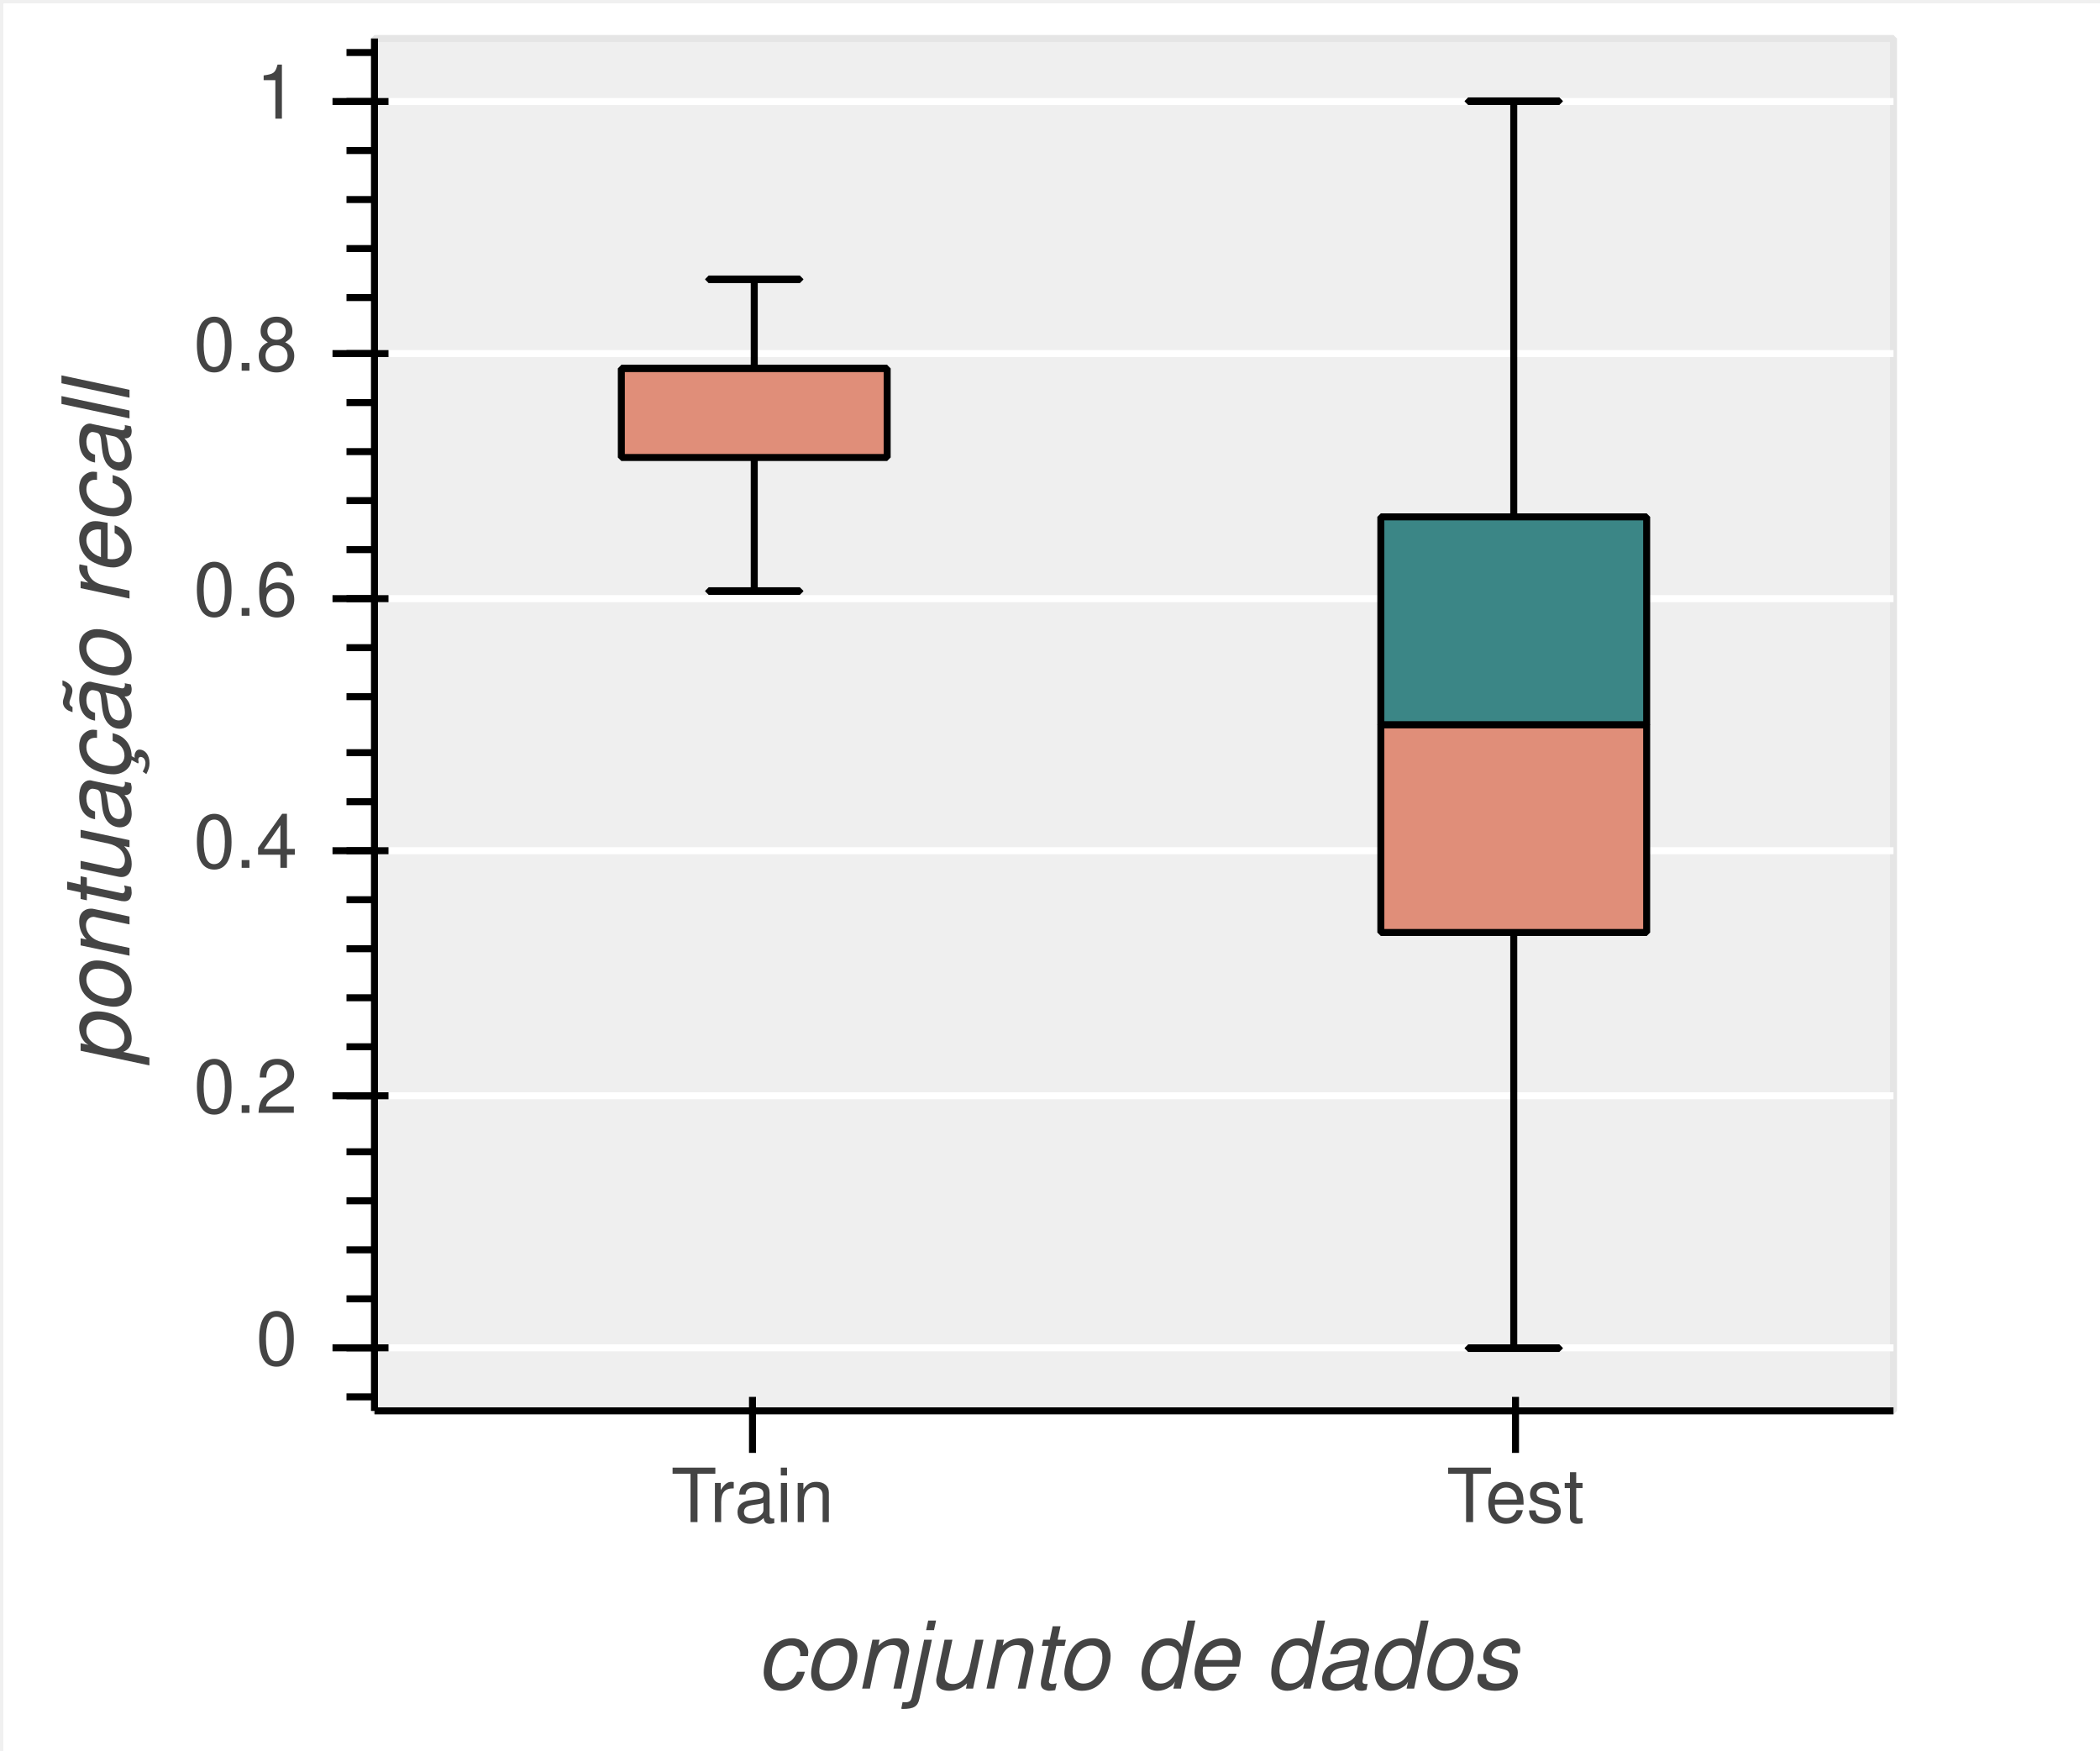
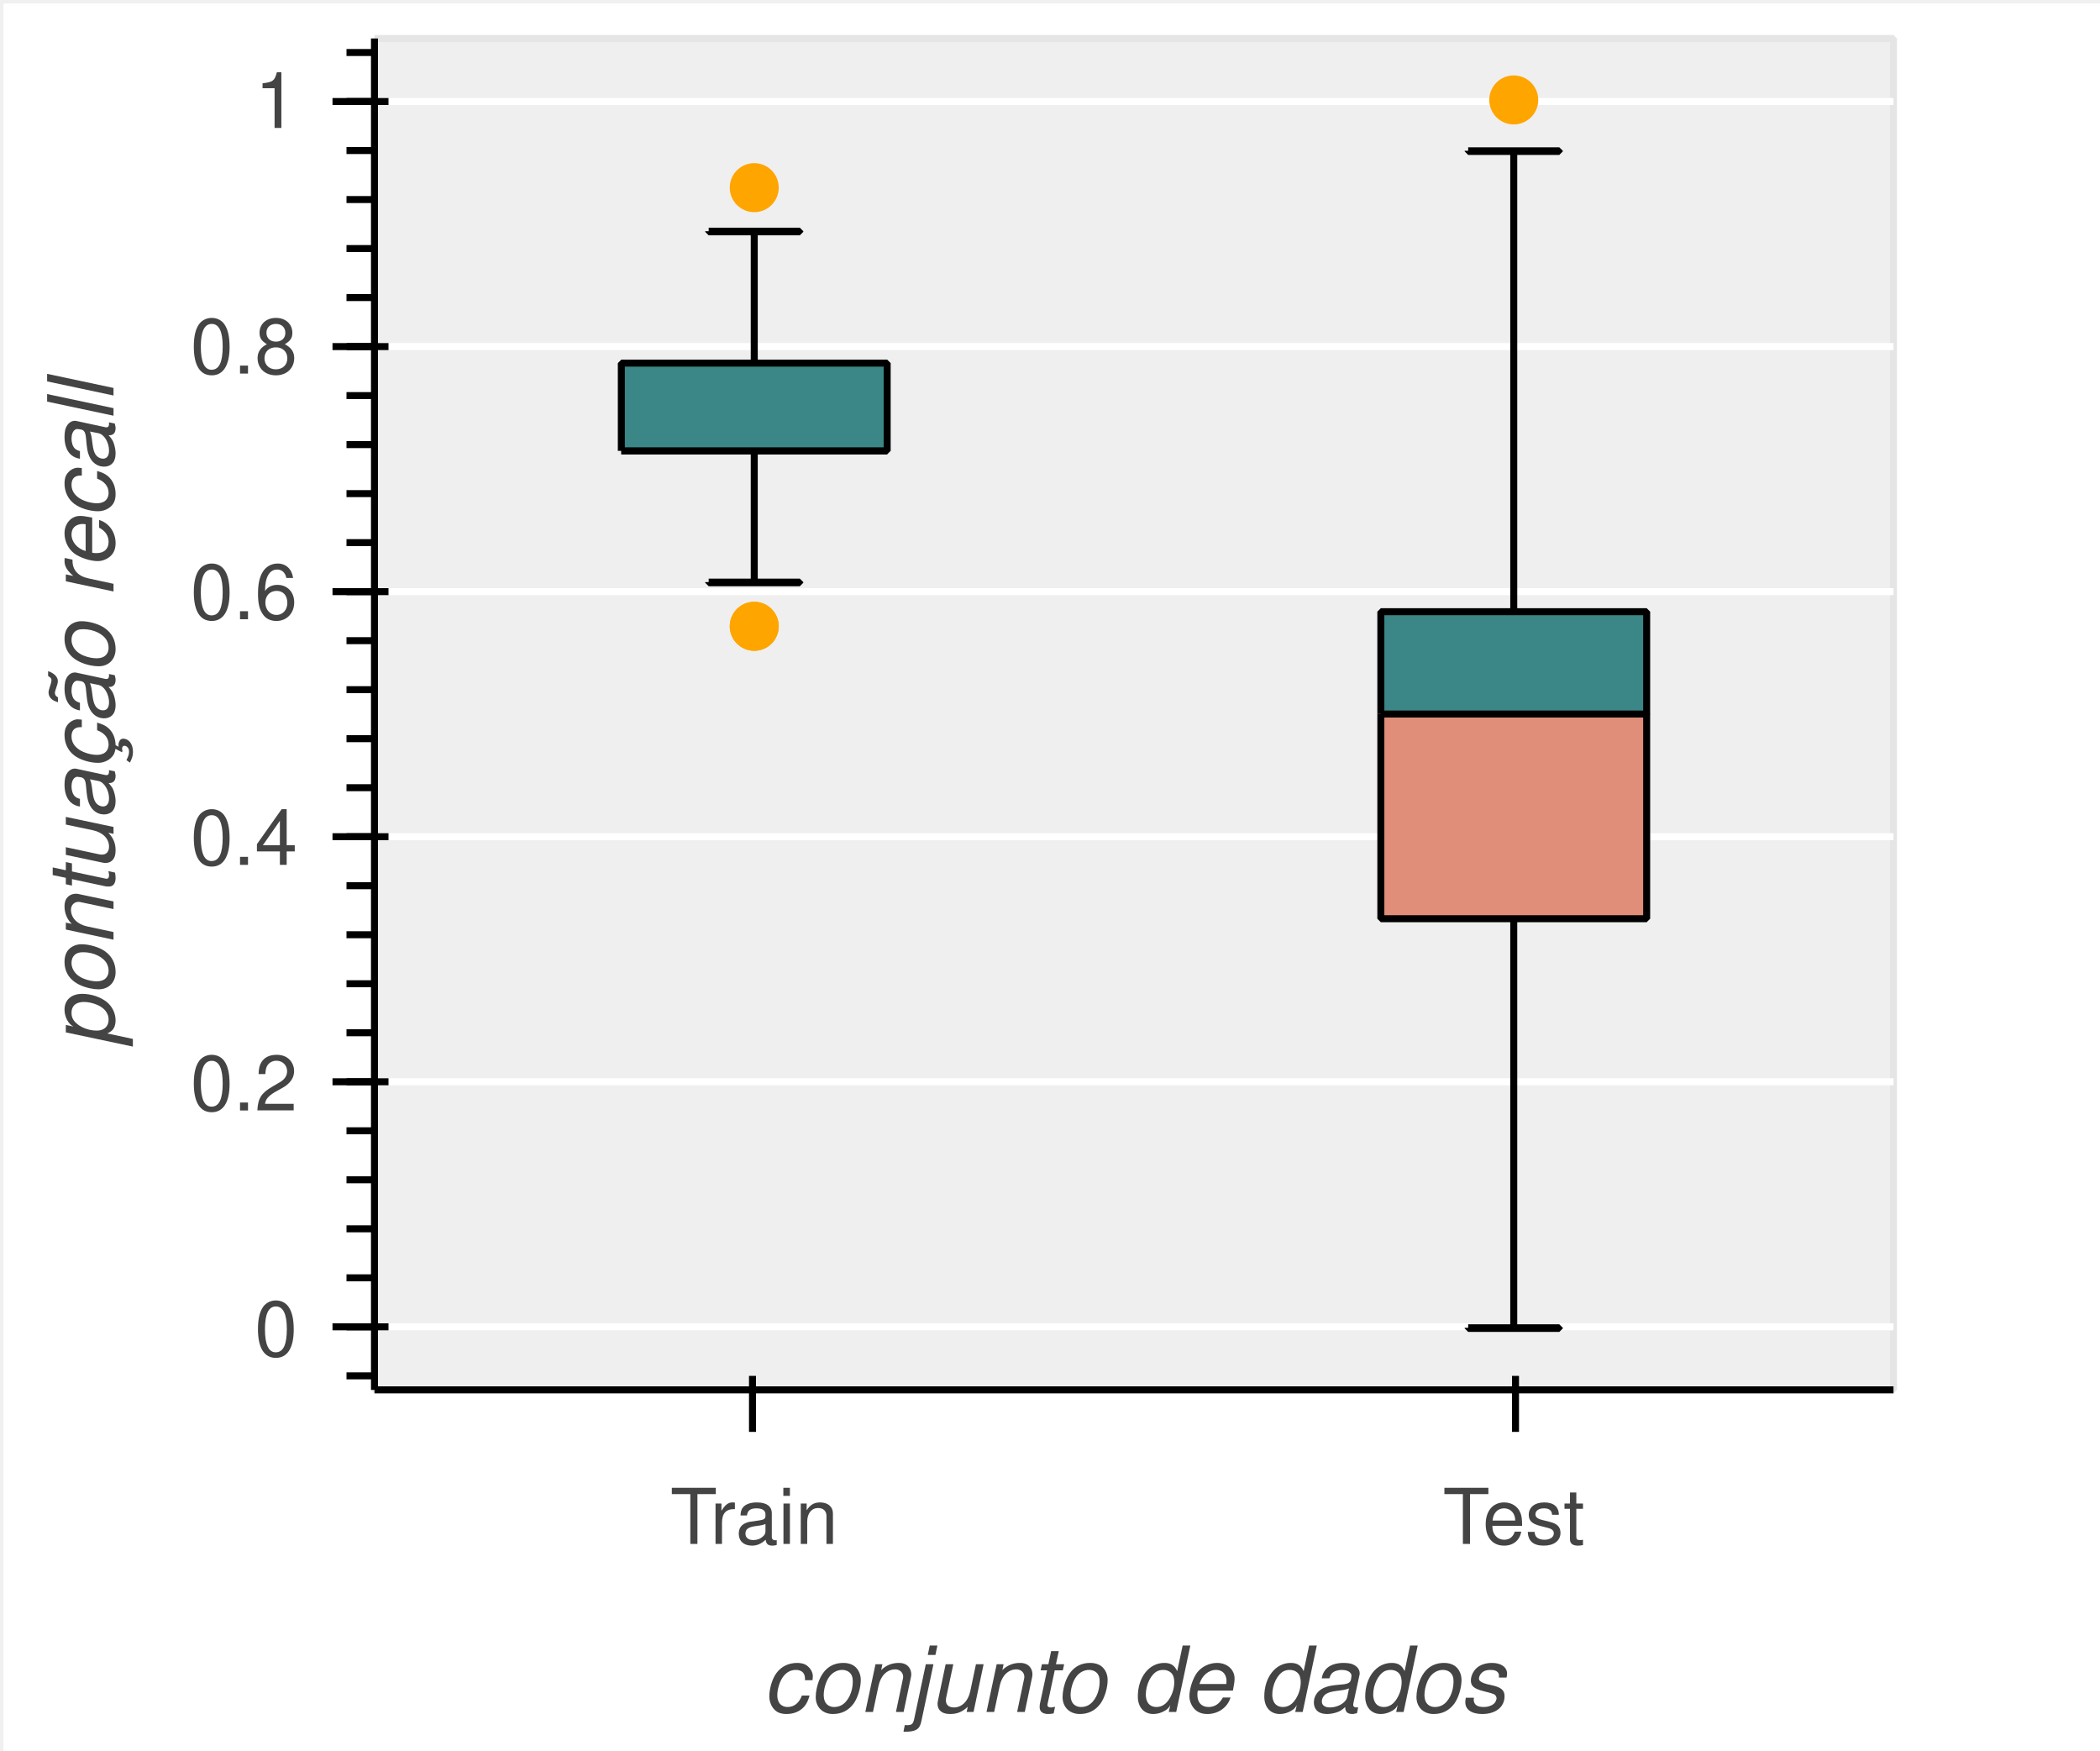
- <svg xmlns="http://www.w3.org/2000/svg" version="1.1" width="300" height="250" style="width: 300px; height: 250px;">
+ <svg xmlns="http://www.w3.org/2000/svg" version="1.1" width="300" height="250">
  <defs>
-     <clipPath id="qZxCHEpfDwBs">
-       <path fill="none" stroke="none" d=" M 53 5 L 270 5 L 270 201 L 53 201 L 53 5 Z" />
+     <clipPath id="HCDhTtGVpuAG">
+       <path fill="none" stroke="none" d="M 53.5 5.5 L 270.5 5.5 L 270.5 198.5 L 53.5 198.5 L 53.5 5.5" />
    </clipPath>
-     <clipPath id="ZRLhnAiputtu">
-       <path fill="none" stroke="none" d=" M 53 5 L 270 5 L 270 201 L 53 201 L 53 5 Z" />
+     <clipPath id="VRFBkKRsFKIp">
+       <path fill="none" stroke="none" d="M 53.5 5.5 L 270.5 5.5 L 270.5 198.5 L 53.5 198.5 L 53.5 5.5" />
    </clipPath>
-     <clipPath id="FtMEyxzOKvTC">
-       <path fill="none" stroke="none" d=" M 53 5 L 270 5 L 270 201 L 53 201 L 53 5 Z" />
+     <clipPath id="cIHZVDiRaVVX">
+       <path fill="none" stroke="none" d="M 53.5 5.5 L 270.5 5.5 L 270.5 198.5 L 53.5 198.5 L 53.5 5.5" />
    </clipPath>
-     <clipPath id="GPJgaFnQQwrM">
-       <path fill="none" stroke="none" d=" M 53 5 L 270 5 L 270 201 L 53 201 L 53 5 Z" />
+     <clipPath id="dXFTHKUsqyZP">
+       <path fill="none" stroke="none" d="M 53.5 5.5 L 270.5 5.5 L 270.5 198.5 L 53.5 198.5 L 53.5 5.5" />
    </clipPath>
-     <clipPath id="uGIoMVaITpyg">
-       <path fill="none" stroke="none" d=" M 53 5 L 270 5 L 270 201 L 53 201 L 53 5 Z" />
+     <clipPath id="bWNVQXuannxP">
+       <path fill="none" stroke="none" d="M 53.5 5.5 L 270.5 5.5 L 270.5 198.5 L 53.5 198.5 L 53.5 5.5" />
    </clipPath>
-     <clipPath id="aDVDRWBGwlsb">
-       <path fill="none" stroke="none" d=" M 53 5 L 270 5 L 270 201 L 53 201 L 53 5 Z" />
+     <clipPath id="AeovTrQmSNKX">
+       <path fill="none" stroke="none" d="M 53.5 5.5 L 270.5 5.5 L 270.5 198.5 L 53.5 198.5 L 53.5 5.5" />
    </clipPath>
-     <clipPath id="BbuTommeaZBH">
-       <path fill="none" stroke="none" d=" M 53 5 L 270 5 L 270 201 L 53 201 L 53 5 Z" />
+     <clipPath id="SFvTxSPrOfCk">
+       <path fill="none" stroke="none" d="M 53.5 5.5 L 270.5 5.5 L 270.5 198.5 L 53.5 198.5 L 53.5 5.5" />
    </clipPath>
-     <clipPath id="ADyoEJsXCLhU">
-       <path fill="none" stroke="none" d=" M 53 5 L 270 5 L 270 201 L 53 201 L 53 5 Z" />
+     <clipPath id="EDaTZTDUQPUG">
+       <path fill="none" stroke="none" d="M 53.5 5.5 L 270.5 5.5 L 270.5 198.5 L 53.5 198.5 L 53.5 5.5" />
    </clipPath>
-     <clipPath id="KaQmEBkPIQwn">
-       <path fill="none" stroke="none" d=" M 53 5 L 270 5 L 270 201 L 53 201 L 53 5 Z" />
+     <clipPath id="rwLxnHXkcNOo">
+       <path fill="none" stroke="none" d="M 53.5 5.5 L 270.5 5.5 L 270.5 198.5 L 53.5 198.5 L 53.5 5.5" />
+     </clipPath>
+     <clipPath id="AgxFCxSkxJdT">
+       <path fill="none" stroke="none" d="M 53.5 5.5 L 270.5 5.5 L 270.5 198.5 L 53.5 198.5 L 53.5 5.5" />
+     </clipPath>
+     <clipPath id="BmdfcTVbrTlR">
+       <path fill="none" stroke="none" d="M 53.5 5.5 L 270.5 5.5 L 270.5 198.5 L 53.5 198.5 L 53.5 5.5" />
    </clipPath>
  </defs>
-   <g>
-     <g transform="scale(1,1) translate(0.5,0.5)">
-       <rect fill="#FFFFFF" stroke="none" x="0" y="0" width="300" height="250" />
-       <rect fill="#ffffff" stroke="none" x="0" y="0" width="300" height="250" />
-       <rect fill="#FFFFFF" stroke="none" x="53" y="5" width="217" height="196" />
-       <rect fill="#efefef" stroke="none" x="53" y="5" width="217" height="196" />
-       <g>
-         <rect fill="none" stroke="#e5e5e5" x="53" y="5" width="217" height="196" stroke-linejoin="bevel" stroke-miterlimit="10" />
-       </g>
-       <g clip-path="url(#qZxCHEpfDwBs)">
-         <g>
-           <g />
-         </g>
-       </g>
-       <g clip-path="url(#ZRLhnAiputtu)">
-         <g>
-           <g>
-             <path fill="none" stroke="white" paint-order="fill stroke markers" d=" M 53 192 L 270 192" stroke-linejoin="bevel" stroke-miterlimit="10" />
-             <path fill="none" stroke="white" paint-order="fill stroke markers" d=" M 53 156 L 270 156" stroke-linejoin="bevel" stroke-miterlimit="10" />
-             <path fill="none" stroke="white" paint-order="fill stroke markers" d=" M 53 121 L 270 121" stroke-linejoin="bevel" stroke-miterlimit="10" />
-             <path fill="none" stroke="white" paint-order="fill stroke markers" d=" M 53 85 L 270 85" stroke-linejoin="bevel" stroke-miterlimit="10" />
-             <path fill="none" stroke="white" paint-order="fill stroke markers" d=" M 53 50 L 270 50" stroke-linejoin="bevel" stroke-miterlimit="10" />
-             <path fill="none" stroke="white" paint-order="fill stroke markers" d=" M 53 14 L 270 14" stroke-linejoin="bevel" stroke-miterlimit="10" />
-           </g>
-         </g>
-       </g>
-       <g clip-path="url(#FtMEyxzOKvTC)">
-         <g>
-           <g>
-             <path fill="none" stroke="none" />
-             <rect fill="#1f77b4" stroke="none" x="100.74" y="83.874" width="13.02" height="0.089" />
-             <rect fill="#1f77b4" stroke="none" x="209.24" y="192.002" width="13.02" height="0.089" />
-             <path fill="none" stroke="black" paint-order="fill stroke markers" d=" M 100.74 83.874 L 113.76 83.874 L 113.76 83.963 L 100.74 83.963 L 100.74 83.874 Z" stroke-linejoin="bevel" stroke-miterlimit="10" />
-             <path fill="none" stroke="black" paint-order="fill stroke markers" d=" M 209.24 192.002 L 222.26 192.002 L 222.26 192.091 L 209.24 192.091 L 209.24 192.002 Z" stroke-linejoin="bevel" stroke-miterlimit="10" />
-             <path fill="none" stroke="black" paint-order="fill stroke markers" d="" stroke-linejoin="bevel" stroke-miterlimit="10" />
-           </g>
-         </g>
-       </g>
-       <g clip-path="url(#GPJgaFnQQwrM)">
-         <g>
-           <g>
-             <path fill="none" stroke="none" />
-             <rect fill="#1f77b4" stroke="none" x="100.74" y="39.351" width="13.02" height="0.089" />
-             <rect fill="#1f77b4" stroke="none" x="209.24" y="13.909" width="13.02" height="0.089" />
-             <path fill="none" stroke="black" paint-order="fill stroke markers" d=" M 100.74 39.351 L 113.76 39.351 L 113.76 39.44 L 100.74 39.44 L 100.74 39.351 Z" stroke-linejoin="bevel" stroke-miterlimit="10" />
-             <path fill="none" stroke="black" paint-order="fill stroke markers" d=" M 209.24 13.909 L 222.26 13.909 L 222.26 13.998 L 209.24 13.998 L 209.24 13.909 Z" stroke-linejoin="bevel" stroke-miterlimit="10" />
-             <path fill="none" stroke="black" paint-order="fill stroke markers" d="" stroke-linejoin="bevel" stroke-miterlimit="10" />
-           </g>
-         </g>
-       </g>
-       <g clip-path="url(#uGIoMVaITpyg)">
-         <g>
-           <g>
-             <path fill="none" stroke="none" />
-             <path fill="none" stroke="black" paint-order="fill stroke markers" d=" M 107.25 83.919 L 107.25 64.837" stroke-linejoin="bevel" stroke-miterlimit="10" />
-             <path fill="none" stroke="black" paint-order="fill stroke markers" d=" M 215.75 192.046 L 215.75 132.682" stroke-linejoin="bevel" stroke-miterlimit="10" />
-           </g>
-         </g>
-       </g>
-       <g clip-path="url(#aDVDRWBGwlsb)">
-         <g>
-           <g>
-             <path fill="none" stroke="none" />
-             <path fill="none" stroke="black" paint-order="fill stroke markers" d=" M 107.25 52.116 L 107.25 39.395" stroke-linejoin="bevel" stroke-miterlimit="10" />
-             <path fill="none" stroke="black" paint-order="fill stroke markers" d=" M 215.75 73.318 L 215.75 13.954" stroke-linejoin="bevel" stroke-miterlimit="10" />
-           </g>
-         </g>
-       </g>
-       <g clip-path="url(#BbuTommeaZBH)">
-         <g>
-           <g>
-             <path fill="none" stroke="none" />
-             <path fill="#E08E79" stroke="none" paint-order="stroke fill markers" d=" M 88.262 52.116 L 126.238 52.116 L 126.238 64.837 L 88.262 64.837 L 88.262 52.116 Z" />
-             <path fill="none" stroke="black" paint-order="fill stroke markers" d=" M 88.262 52.116 L 126.238 52.116 L 126.238 64.837 L 88.262 64.837 L 88.262 52.116 Z" stroke-linejoin="bevel" stroke-miterlimit="10" />
-             <path fill="#E08E79" stroke="none" paint-order="stroke fill markers" d=" M 196.762 103 L 234.738 103 L 234.738 132.682 L 196.762 132.682 L 196.762 103 Z" />
-             <path fill="none" stroke="black" paint-order="fill stroke markers" d=" M 196.762 103 L 234.738 103 L 234.738 132.682 L 196.762 132.682 L 196.762 103 Z" stroke-linejoin="bevel" stroke-miterlimit="10" />
-           </g>
-         </g>
-       </g>
-       <g clip-path="url(#ADyoEJsXCLhU)">
-         <g>
-           <g>
-             <path fill="none" stroke="none" />
-             <path fill="#3B8686" stroke="none" paint-order="stroke fill markers" d=" M 88.262 52.116 L 126.238 52.116 L 126.238 52.116 L 88.262 52.116 L 88.262 52.116 Z" />
-             <path fill="none" stroke="black" paint-order="fill stroke markers" d=" M 88.262 52.116 L 126.238 52.116 L 126.238 52.116 L 88.262 52.116 L 88.262 52.116 Z" stroke-linejoin="bevel" stroke-miterlimit="10" />
-             <path fill="#3B8686" stroke="none" paint-order="stroke fill markers" d=" M 196.762 103 L 234.738 103 L 234.738 73.318 L 196.762 73.318 L 196.762 103 Z" />
-             <path fill="none" stroke="black" paint-order="fill stroke markers" d=" M 196.762 103 L 234.738 103 L 234.738 73.318 L 196.762 73.318 L 196.762 103 Z" stroke-linejoin="bevel" stroke-miterlimit="10" />
-           </g>
-         </g>
-       </g>
-       <g />
-       <g />
-       <g>
-         <g fill="#444444">
-           <path fill="none" stroke="black" paint-order="fill stroke markers" d=" M 53 201 L 270 201" stroke-linejoin="bevel" stroke-miterlimit="10" />
-           <path fill="none" stroke="black" paint-order="fill stroke markers" d=" M 107 207 L 107 199" stroke-linejoin="bevel" stroke-miterlimit="10" />
-           <path fill="" stroke="black" paint-order="fill stroke markers" d=" M 216 207 L 216 199" stroke-linejoin="bevel" stroke-miterlimit="10" />
-           <g transform="translate(107,212) rotate(0,0,0)">
-             <text fill="" stroke="none" font-family="helvetica" font-size="8pt" font-style="normal" font-weight="normal" text-decoration="normal" x="0" y="0" text-anchor="middle" dominant-baseline="hanging">Train</text>
-             <g transform="rotate(0,0,0) translate(-107,-212) translate(216,212) rotate(0,0,0)">
-               <text fill="" stroke="none" font-family="helvetica" font-size="8pt" font-style="normal" font-weight="normal" text-decoration="normal" x="0" y="0" text-anchor="middle" dominant-baseline="hanging">Test</text>
-               <g transform="rotate(0,0,0) translate(-216,-212) translate(162,232) rotate(0,0,0)">
-                 <text fill="" stroke="none" font-family="helvetica" font-size="10pt" font-style="italic" font-weight="normal" text-decoration="normal" x="0" y="0" text-anchor="middle" dominant-baseline="hanging">conjunto de dados</text>
-                 <g transform="rotate(0,0,0) translate(-162,-232)" />
-               </g>
-             </g>
-           </g>
-         </g>
-       </g>
-       <g>
-         <g fill="#444444">
-           <path fill="none" stroke="black" paint-order="fill stroke markers" d=" M 53 201 L 53 5" stroke-linejoin="bevel" stroke-miterlimit="10" />
-           <path fill="none" stroke="black" paint-order="fill stroke markers" d=" M 47 192 L 55 192" stroke-linejoin="bevel" stroke-miterlimit="10" />
-           <path fill="none" stroke="black" paint-order="fill stroke markers" d=" M 47 156 L 55 156" stroke-linejoin="bevel" stroke-miterlimit="10" />
-           <path fill="none" stroke="black" paint-order="fill stroke markers" d=" M 47 121 L 55 121" stroke-linejoin="bevel" stroke-miterlimit="10" />
-           <path fill="none" stroke="black" paint-order="fill stroke markers" d=" M 47 85 L 55 85" stroke-linejoin="bevel" stroke-miterlimit="10" />
-           <path fill="none" stroke="black" paint-order="fill stroke markers" d=" M 47 50 L 55 50" stroke-linejoin="bevel" stroke-miterlimit="10" />
-           <path fill="none" stroke="black" paint-order="fill stroke markers" d=" M 47 14 L 55 14" stroke-linejoin="bevel" stroke-miterlimit="10" />
-           <path fill="none" stroke="black" paint-order="fill stroke markers" d=" M 49 199 L 53 199" stroke-linejoin="bevel" stroke-miterlimit="10" />
-           <path fill="none" stroke="black" paint-order="fill stroke markers" d=" M 49 192 L 53 192" stroke-linejoin="bevel" stroke-miterlimit="10" />
-           <path fill="none" stroke="black" paint-order="fill stroke markers" d=" M 49 185 L 53 185" stroke-linejoin="bevel" stroke-miterlimit="10" />
-           <path fill="none" stroke="black" paint-order="fill stroke markers" d=" M 49 178 L 53 178" stroke-linejoin="bevel" stroke-miterlimit="10" />
-           <path fill="none" stroke="black" paint-order="fill stroke markers" d=" M 49 171 L 53 171" stroke-linejoin="bevel" stroke-miterlimit="10" />
-           <path fill="none" stroke="black" paint-order="fill stroke markers" d=" M 49 164 L 53 164" stroke-linejoin="bevel" stroke-miterlimit="10" />
-           <path fill="none" stroke="black" paint-order="fill stroke markers" d=" M 49 156 L 53 156" stroke-linejoin="bevel" stroke-miterlimit="10" />
-           <path fill="none" stroke="black" paint-order="fill stroke markers" d=" M 49 149 L 53 149" stroke-linejoin="bevel" stroke-miterlimit="10" />
-           <path fill="none" stroke="black" paint-order="fill stroke markers" d=" M 49 142 L 53 142" stroke-linejoin="bevel" stroke-miterlimit="10" />
-           <path fill="none" stroke="black" paint-order="fill stroke markers" d=" M 49 135 L 53 135" stroke-linejoin="bevel" stroke-miterlimit="10" />
-           <path fill="none" stroke="black" paint-order="fill stroke markers" d=" M 49 128 L 53 128" stroke-linejoin="bevel" stroke-miterlimit="10" />
-           <path fill="none" stroke="black" paint-order="fill stroke markers" d=" M 49 121 L 53 121" stroke-linejoin="bevel" stroke-miterlimit="10" />
-           <path fill="none" stroke="black" paint-order="fill stroke markers" d=" M 49 114 L 53 114" stroke-linejoin="bevel" stroke-miterlimit="10" />
-           <path fill="none" stroke="black" paint-order="fill stroke markers" d=" M 49 107 L 53 107" stroke-linejoin="bevel" stroke-miterlimit="10" />
-           <path fill="none" stroke="black" paint-order="fill stroke markers" d=" M 49 99 L 53 99" stroke-linejoin="bevel" stroke-miterlimit="10" />
-           <path fill="none" stroke="black" paint-order="fill stroke markers" d=" M 49 92 L 53 92" stroke-linejoin="bevel" stroke-miterlimit="10" />
-           <path fill="none" stroke="black" paint-order="fill stroke markers" d=" M 49 85 L 53 85" stroke-linejoin="bevel" stroke-miterlimit="10" />
-           <path fill="none" stroke="black" paint-order="fill stroke markers" d=" M 49 78 L 53 78" stroke-linejoin="bevel" stroke-miterlimit="10" />
-           <path fill="none" stroke="black" paint-order="fill stroke markers" d=" M 49 71 L 53 71" stroke-linejoin="bevel" stroke-miterlimit="10" />
-           <path fill="none" stroke="black" paint-order="fill stroke markers" d=" M 49 64 L 53 64" stroke-linejoin="bevel" stroke-miterlimit="10" />
-           <path fill="none" stroke="black" paint-order="fill stroke markers" d=" M 49 57 L 53 57" stroke-linejoin="bevel" stroke-miterlimit="10" />
-           <path fill="none" stroke="black" paint-order="fill stroke markers" d=" M 49 50 L 53 50" stroke-linejoin="bevel" stroke-miterlimit="10" />
-           <path fill="none" stroke="black" paint-order="fill stroke markers" d=" M 49 42 L 53 42" stroke-linejoin="bevel" stroke-miterlimit="10" />
-           <path fill="none" stroke="black" paint-order="fill stroke markers" d=" M 49 35 L 53 35" stroke-linejoin="bevel" stroke-miterlimit="10" />
-           <path fill="none" stroke="black" paint-order="fill stroke markers" d=" M 49 28 L 53 28" stroke-linejoin="bevel" stroke-miterlimit="10" />
-           <path fill="none" stroke="black" paint-order="fill stroke markers" d=" M 49 21 L 53 21" stroke-linejoin="bevel" stroke-miterlimit="10" />
-           <path fill="none" stroke="black" paint-order="fill stroke markers" d=" M 49 14 L 53 14" stroke-linejoin="bevel" stroke-miterlimit="10" />
-           <path fill="" stroke="black" paint-order="fill stroke markers" d=" M 49 7 L 53 7" stroke-linejoin="bevel" stroke-miterlimit="10" />
-           <g transform="translate(42,192) rotate(0,0,0)">
-             <text fill="" stroke="none" font-family="helvetica" font-size="8pt" font-style="normal" font-weight="normal" text-decoration="normal" x="0" y="0" text-anchor="end" dominant-baseline="central">0</text>
-             <g transform="rotate(0,0,0) translate(-42,-192) translate(42,156) rotate(0,0,0)">
-               <text fill="" stroke="none" font-family="helvetica" font-size="8pt" font-style="normal" font-weight="normal" text-decoration="normal" x="0" y="0" text-anchor="end" dominant-baseline="central">0.2</text>
-               <g transform="rotate(0,0,0) translate(-42,-156) translate(42,121) rotate(0,0,0)">
-                 <text fill="" stroke="none" font-family="helvetica" font-size="8pt" font-style="normal" font-weight="normal" text-decoration="normal" x="0" y="0" text-anchor="end" dominant-baseline="central">0.4</text>
-                 <g transform="rotate(0,0,0) translate(-42,-121) translate(42,85) rotate(0,0,0)">
-                   <text fill="" stroke="none" font-family="helvetica" font-size="8pt" font-style="normal" font-weight="normal" text-decoration="normal" x="0" y="0" text-anchor="end" dominant-baseline="central">0.6</text>
-                   <g transform="rotate(0,0,0) translate(-42,-85) translate(42,50) rotate(0,0,0)">
-                     <text fill="" stroke="none" font-family="helvetica" font-size="8pt" font-style="normal" font-weight="normal" text-decoration="normal" x="0" y="0" text-anchor="end" dominant-baseline="central">0.8</text>
-                     <g transform="rotate(0,0,0) translate(-42,-50) translate(42,14) rotate(0,0,0)">
-                       <text fill="" stroke="none" font-family="helvetica" font-size="8pt" font-style="normal" font-weight="normal" text-decoration="normal" x="0" y="0" text-anchor="end" dominant-baseline="central">1</text>
-                       <g transform="rotate(0,0,0) translate(-42,-14) translate(18,103) rotate(-90,0,0)">
-                         <text fill="" stroke="none" font-family="helvetica" font-size="10pt" font-style="italic" font-weight="normal" text-decoration="normal" x="0" y="0" text-anchor="middle" dominant-baseline="alphabetic">pontuação recall</text>
-                         <g transform="rotate(90,0,0) translate(-18,-103)" />
-                       </g>
-                     </g>
-                   </g>
-                 </g>
-               </g>
-             </g>
-           </g>
-         </g>
-       </g>
-       <g clip-path="url(#KaQmEBkPIQwn)">
-         <g />
-       </g>
-     </g>
-   </g>
+   <path fill="rgb(255,255,255)" stroke="none" paint-order="stroke" d="M 0.5 0.5 L 300.5 0.5 L 300.5 250.5 L 0.5 250.5 L 0.5 0.5" fill-opacity="1" />
+   <rect fill="#FFFFFF" stroke="none" x="53" y="5" width="217" height="193" transform="matrix(1, 0, 0, 1, 0.5, 0.5)" />
+   <path fill="rgb(239,239,239)" stroke="none" paint-order="stroke" d="M 53.5 5.5 L 270.5 5.5 L 270.5 198.5 L 53.5 198.5 L 53.5 5.5" fill-opacity="1" />
+   <path fill="none" stroke="rgb(229,229,229)" paint-order="fill" d="M 53.5 5.5 L 270.5 5.5 L 270.5 198.5 L 53.5 198.5 L 53.5 5.5" stroke-opacity="1" stroke-linejoin="bevel" stroke-miterlimit="10" stroke-dasharray="" />
+   <path fill="none" stroke="rgb(255,255,255)" paint-order="fill" d="M 53.5 189.5 L 270.5 189.5 M 53.5 154.5 L 270.5 154.5 M 53.5 119.5 L 270.5 119.5 M 53.5 84.5 L 270.5 84.5 M 53.5 49.5 L 270.5 49.5 M 53.5 14.5 L 270.5 14.5" stroke-opacity="1" stroke-linejoin="bevel" stroke-miterlimit="10" stroke-dasharray="" clip-path="url(#VRFBkKRsFKIp)" />
+   <path fill="none" stroke="none" />
+   <path fill="rgb(31,119,180)" stroke="rgb(0,0,0)" paint-order="fill" d="M 101.24 83.14 L 114.26 83.14 L 114.26 83.228 L 101.24 83.228 L 101.24 83.14" fill-opacity="1" clip-path="url(#cIHZVDiRaVVX)" stroke-opacity="1" stroke-linejoin="bevel" stroke-miterlimit="10" stroke-dasharray="" />
+   <path fill="rgb(31,119,180)" stroke="rgb(0,0,0)" paint-order="fill" d="M 209.74 189.64 L 222.76 189.64 L 222.76 189.727 L 209.74 189.727 L 209.74 189.64" fill-opacity="1" clip-path="url(#cIHZVDiRaVVX)" stroke-opacity="1" stroke-linejoin="bevel" stroke-miterlimit="10" stroke-dasharray="" />
+   <path fill="none" stroke="none" />
+   <path fill="rgb(31,119,180)" stroke="rgb(0,0,0)" paint-order="fill" d="M 101.24 33.023 L 114.26 33.023 L 114.26 33.111 L 101.24 33.111 L 101.24 33.023" fill-opacity="1" clip-path="url(#dXFTHKUsqyZP)" stroke-opacity="1" stroke-linejoin="bevel" stroke-miterlimit="10" stroke-dasharray="" />
+   <path fill="rgb(31,119,180)" stroke="rgb(0,0,0)" paint-order="fill" d="M 209.74 21.538 L 222.76 21.538 L 222.76 21.625 L 209.74 21.625 L 209.74 21.538" fill-opacity="1" clip-path="url(#dXFTHKUsqyZP)" stroke-opacity="1" stroke-linejoin="bevel" stroke-miterlimit="10" stroke-dasharray="" />
+   <path fill="none" stroke="none" />
+   <path fill="none" stroke="rgb(0,0,0)" paint-order="fill" d="M 107.75 83.184 L 107.75 64.39" stroke-opacity="1" stroke-linejoin="bevel" stroke-miterlimit="10" stroke-dasharray="" clip-path="url(#bWNVQXuannxP)" />
+   <path fill="none" stroke="rgb(0,0,0)" paint-order="fill" d="M 216.25 189.683 L 216.25 131.213" stroke-opacity="1" stroke-linejoin="bevel" stroke-miterlimit="10" stroke-dasharray="" clip-path="url(#bWNVQXuannxP)" />
+   <path fill="none" stroke="none" />
+   <path fill="none" stroke="rgb(0,0,0)" paint-order="fill" d="M 107.75 51.861 L 107.75 33.067" stroke-opacity="1" stroke-linejoin="bevel" stroke-miterlimit="10" stroke-dasharray="" clip-path="url(#AeovTrQmSNKX)" />
+   <path fill="none" stroke="rgb(0,0,0)" paint-order="fill" d="M 216.25 87.361 L 216.25 21.582" stroke-opacity="1" stroke-linejoin="bevel" stroke-miterlimit="10" stroke-dasharray="" clip-path="url(#AeovTrQmSNKX)" />
+   <path fill="none" stroke="none" />
+   <path fill="rgb(224,142,121)" stroke="none" paint-order="stroke" d="M 88.762 64.39 L 126.738 64.39 L 126.738 64.39 L 88.762 64.39 L 88.762 64.39" fill-opacity="1" clip-path="url(#SFvTxSPrOfCk)" />
+   <path fill="none" stroke="rgb(0,0,0)" paint-order="fill" d="M 88.762 64.39 L 126.738 64.39 L 126.738 64.39 L 88.762 64.39 L 88.762 64.39" stroke-opacity="1" stroke-linejoin="bevel" stroke-miterlimit="10" stroke-dasharray="" clip-path="url(#SFvTxSPrOfCk)" />
+   <path fill="rgb(224,142,121)" stroke="none" paint-order="stroke" d="M 197.262 101.978 L 235.238 101.978 L 235.238 131.213 L 197.262 131.213 L 197.262 101.978" fill-opacity="1" clip-path="url(#SFvTxSPrOfCk)" />
+   <path fill="none" stroke="rgb(0,0,0)" paint-order="fill" d="M 197.262 101.978 L 235.238 101.978 L 235.238 131.213 L 197.262 131.213 L 197.262 101.978" stroke-opacity="1" stroke-linejoin="bevel" stroke-miterlimit="10" stroke-dasharray="" clip-path="url(#SFvTxSPrOfCk)" />
+   <path fill="none" stroke="none" />
+   <path fill="rgb(59,134,134)" stroke="none" paint-order="stroke" d="M 88.762 64.39 L 126.738 64.39 L 126.738 51.861 L 88.762 51.861 L 88.762 64.39" fill-opacity="1" clip-path="url(#EDaTZTDUQPUG)" />
+   <path fill="none" stroke="rgb(0,0,0)" paint-order="fill" d="M 88.762 64.39 L 126.738 64.39 L 126.738 51.861 L 88.762 51.861 L 88.762 64.39" stroke-opacity="1" stroke-linejoin="bevel" stroke-miterlimit="10" stroke-dasharray="" clip-path="url(#EDaTZTDUQPUG)" />
+   <path fill="rgb(59,134,134)" stroke="none" paint-order="stroke" d="M 197.262 101.978 L 235.238 101.978 L 235.238 87.361 L 197.262 87.361 L 197.262 101.978" fill-opacity="1" clip-path="url(#EDaTZTDUQPUG)" />
+   <path fill="none" stroke="rgb(0,0,0)" paint-order="fill" d="M 197.262 101.978 L 235.238 101.978 L 235.238 87.361 L 197.262 87.361 L 197.262 101.978" stroke-opacity="1" stroke-linejoin="bevel" stroke-miterlimit="10" stroke-dasharray="" clip-path="url(#EDaTZTDUQPUG)" />
+   <path fill="none" stroke="none" />
+   <path fill="rgb(255,165,0)" stroke="rgb(255,165,0)" paint-order="fill" d="M 109.75 89.449 A 2 2 0 1 1 109.75 89.447" fill-opacity="1" clip-path="url(#rwLxnHXkcNOo)" stroke-opacity="1" stroke-linejoin="bevel" stroke-miterlimit="10" stroke-width="3" stroke-dasharray="" />
+   <path fill="rgb(255,165,0)" stroke="rgb(255,165,0)" paint-order="fill" d="M 109.75 89.449 A 2 2 0 1 1 109.75 89.447" fill-opacity="1" clip-path="url(#rwLxnHXkcNOo)" stroke-opacity="1" stroke-linejoin="bevel" stroke-miterlimit="10" stroke-width="3" stroke-dasharray="" />
+   <path fill="rgb(255,165,0)" stroke="rgb(255,165,0)" paint-order="fill" d="M 109.75 26.802 A 2 2 0 1 1 109.75 26.8" fill-opacity="1" clip-path="url(#rwLxnHXkcNOo)" stroke-opacity="1" stroke-linejoin="bevel" stroke-miterlimit="10" stroke-width="3" stroke-dasharray="" />
+   <path fill="none" stroke="none" />
+   <path fill="rgb(255,165,0)" stroke="rgb(255,165,0)" paint-order="fill" d="M 218.25 14.273 A 2 2 0 1 1 218.25 14.271" fill-opacity="1" clip-path="url(#AgxFCxSkxJdT)" stroke-opacity="1" stroke-linejoin="bevel" stroke-miterlimit="10" stroke-width="3" stroke-dasharray="" />
+   <path fill="none" stroke="rgb(0,0,0)" paint-order="fill" d="M 53.5 198.5 L 270.5 198.5" stroke-opacity="1" stroke-linejoin="bevel" stroke-miterlimit="10" stroke-dasharray="" />
+   <path fill="none" stroke="rgb(0,0,0)" paint-order="fill" d="M 107.5 204.5 L 107.5 196.5 M 216.5 204.5 L 216.5 196.5" stroke-opacity="1" stroke-linejoin="bevel" stroke-miterlimit="10" stroke-dasharray="" />
+   <path fill="none" stroke="rgb(0,0,0)" paint-order="fill" d="" stroke-opacity="1" stroke-linejoin="bevel" stroke-miterlimit="10" stroke-dasharray="" />
+   <text fill="rgb(68,68,68)" stroke="none" font-family="helvetica" font-size="11px" font-style="normal" font-weight="normal" text-decoration="normal" x="95.242" y="220" text-anchor="start" dominant-baseline="alphabetic" transform="matrix(1, 0, 0, 1, 0.5, 0.5)" fill-opacity="1">Train</text>
+   <text fill="rgb(68,68,68)" stroke="none" font-family="helvetica" font-size="11px" font-style="normal" font-weight="normal" text-decoration="normal" x="205.608" y="220" text-anchor="start" dominant-baseline="alphabetic" transform="matrix(1, 0, 0, 1, 0.5, 0.5)" fill-opacity="1">Test</text>
+   <text fill="rgb(68,68,68)" stroke="none" font-family="helvetica" font-size="13px" font-style="italic" font-weight="normal" text-decoration="normal" x="108.417" y="244" text-anchor="start" dominant-baseline="alphabetic" transform="matrix(1, 0, 0, 1, 0.5, 0.5)" fill-opacity="1">conjunto de dados</text>
+   <path fill="none" stroke="rgb(0,0,0)" paint-order="fill" d="M 53.5 198.5 L 53.5 5.5" stroke-opacity="1" stroke-linejoin="bevel" stroke-miterlimit="10" stroke-dasharray="" />
+   <path fill="none" stroke="rgb(0,0,0)" paint-order="fill" d="M 47.5 189.5 L 55.5 189.5 M 47.5 154.5 L 55.5 154.5 M 47.5 119.5 L 55.5 119.5 M 47.5 84.5 L 55.5 84.5 M 47.5 49.5 L 55.5 49.5 M 47.5 14.5 L 55.5 14.5" stroke-opacity="1" stroke-linejoin="bevel" stroke-miterlimit="10" stroke-dasharray="" />
+   <path fill="none" stroke="rgb(0,0,0)" paint-order="fill" d="M 49.5 196.5 L 53.5 196.5 M 49.5 189.5 L 53.5 189.5 M 49.5 182.5 L 53.5 182.5 M 49.5 175.5 L 53.5 175.5 M 49.5 168.5 L 53.5 168.5 M 49.5 161.5 L 53.5 161.5 M 49.5 154.5 L 53.5 154.5 M 49.5 147.5 L 53.5 147.5 M 49.5 140.5 L 53.5 140.5 M 49.5 133.5 L 53.5 133.5 M 49.5 126.5 L 53.5 126.5 M 49.5 119.5 L 53.5 119.5 M 49.5 112.5 L 53.5 112.5 M 49.5 105.5 L 53.5 105.5 M 49.5 98.5 L 53.5 98.5 M 49.5 91.5 L 53.5 91.5 M 49.5 84.5 L 53.5 84.5 M 49.5 77.5 L 53.5 77.5 M 49.5 70.5 L 53.5 70.5 M 49.5 63.5 L 53.5 63.5 M 49.5 56.5 L 53.5 56.5 M 49.5 49.5 L 53.5 49.5 M 49.5 42.5 L 53.5 42.5 M 49.5 35.5 L 53.5 35.5 M 49.5 28.5 L 53.5 28.5 M 49.5 21.5 L 53.5 21.5 M 49.5 14.5 L 53.5 14.5 M 49.5 7.5 L 53.5 7.5" stroke-opacity="1" stroke-linejoin="bevel" stroke-miterlimit="10" stroke-dasharray="" />
+   <text fill="rgb(68,68,68)" stroke="none" font-family="helvetica" font-size="11px" font-style="normal" font-weight="normal" text-decoration="normal" x="35.883" y="193.183" text-anchor="start" dominant-baseline="alphabetic" transform="matrix(1, 0, 0, 1, 0.5, 0.5)" fill-opacity="1">0</text>
+   <text fill="rgb(68,68,68)" stroke="none" font-family="helvetica" font-size="11px" font-style="normal" font-weight="normal" text-decoration="normal" x="26.717" y="158.101" text-anchor="start" dominant-baseline="alphabetic" transform="matrix(1, 0, 0, 1, 0.5, 0.5)" fill-opacity="1">0.2</text>
+   <text fill="rgb(68,68,68)" stroke="none" font-family="helvetica" font-size="11px" font-style="normal" font-weight="normal" text-decoration="normal" x="26.717" y="123.019" text-anchor="start" dominant-baseline="alphabetic" transform="matrix(1, 0, 0, 1, 0.5, 0.5)" fill-opacity="1">0.4</text>
+   <text fill="rgb(68,68,68)" stroke="none" font-family="helvetica" font-size="11px" font-style="normal" font-weight="normal" text-decoration="normal" x="26.717" y="87.937" text-anchor="start" dominant-baseline="alphabetic" transform="matrix(1, 0, 0, 1, 0.5, 0.5)" fill-opacity="1">0.6</text>
+   <text fill="rgb(68,68,68)" stroke="none" font-family="helvetica" font-size="11px" font-style="normal" font-weight="normal" text-decoration="normal" x="26.717" y="52.855" text-anchor="start" dominant-baseline="alphabetic" transform="matrix(1, 0, 0, 1, 0.5, 0.5)" fill-opacity="1">0.8</text>
+   <text fill="rgb(68,68,68)" stroke="none" font-family="helvetica" font-size="11px" font-style="normal" font-weight="normal" text-decoration="normal" x="35.883" y="17.773" text-anchor="start" dominant-baseline="alphabetic" transform="matrix(1, 0, 0, 1, 0.5, 0.5)" fill-opacity="1">1</text>
+   <text fill="rgb(68,68,68)" stroke="none" font-family="helvetica" font-size="13px" font-style="italic" font-weight="normal" text-decoration="normal" x="-28.85" y="98.5" text-anchor="start" dominant-baseline="alphabetic" transform="matrix(6.123233995736766e-17, -1, 1, 6.123233995736766e-17, -82.28333, 120.7167)" fill-opacity="1">pontuação recall</text>
</svg>
